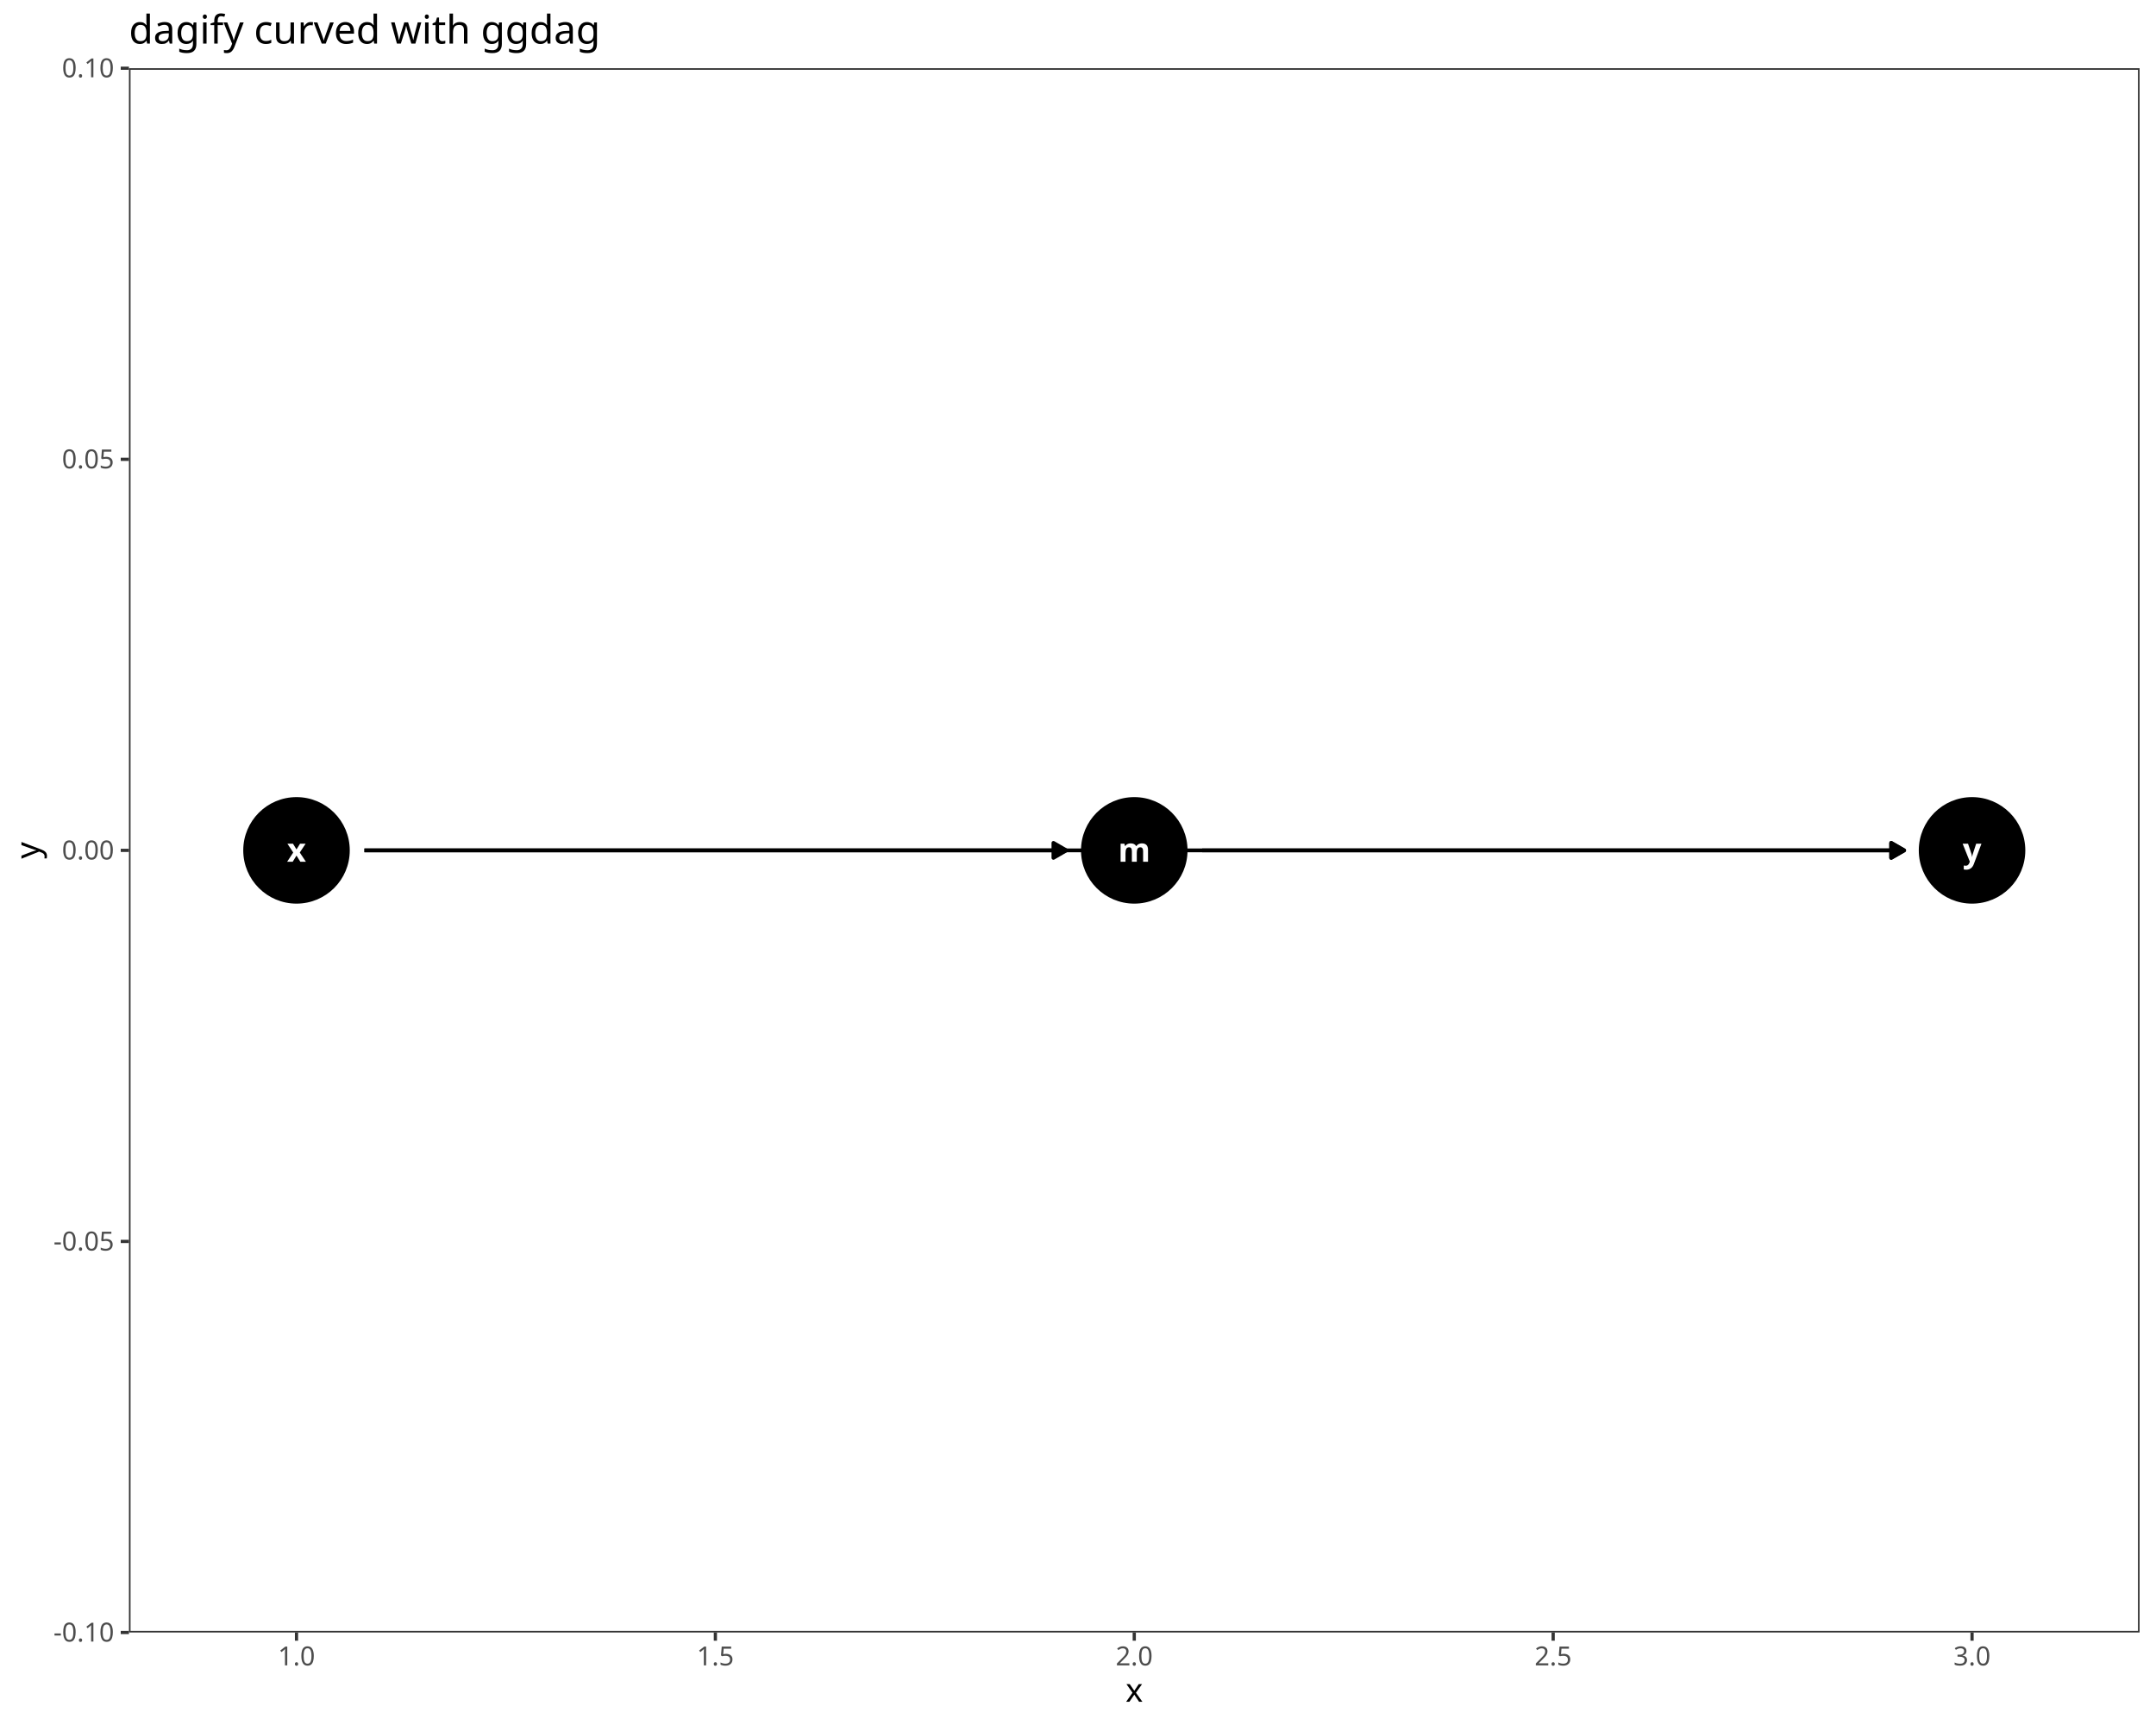
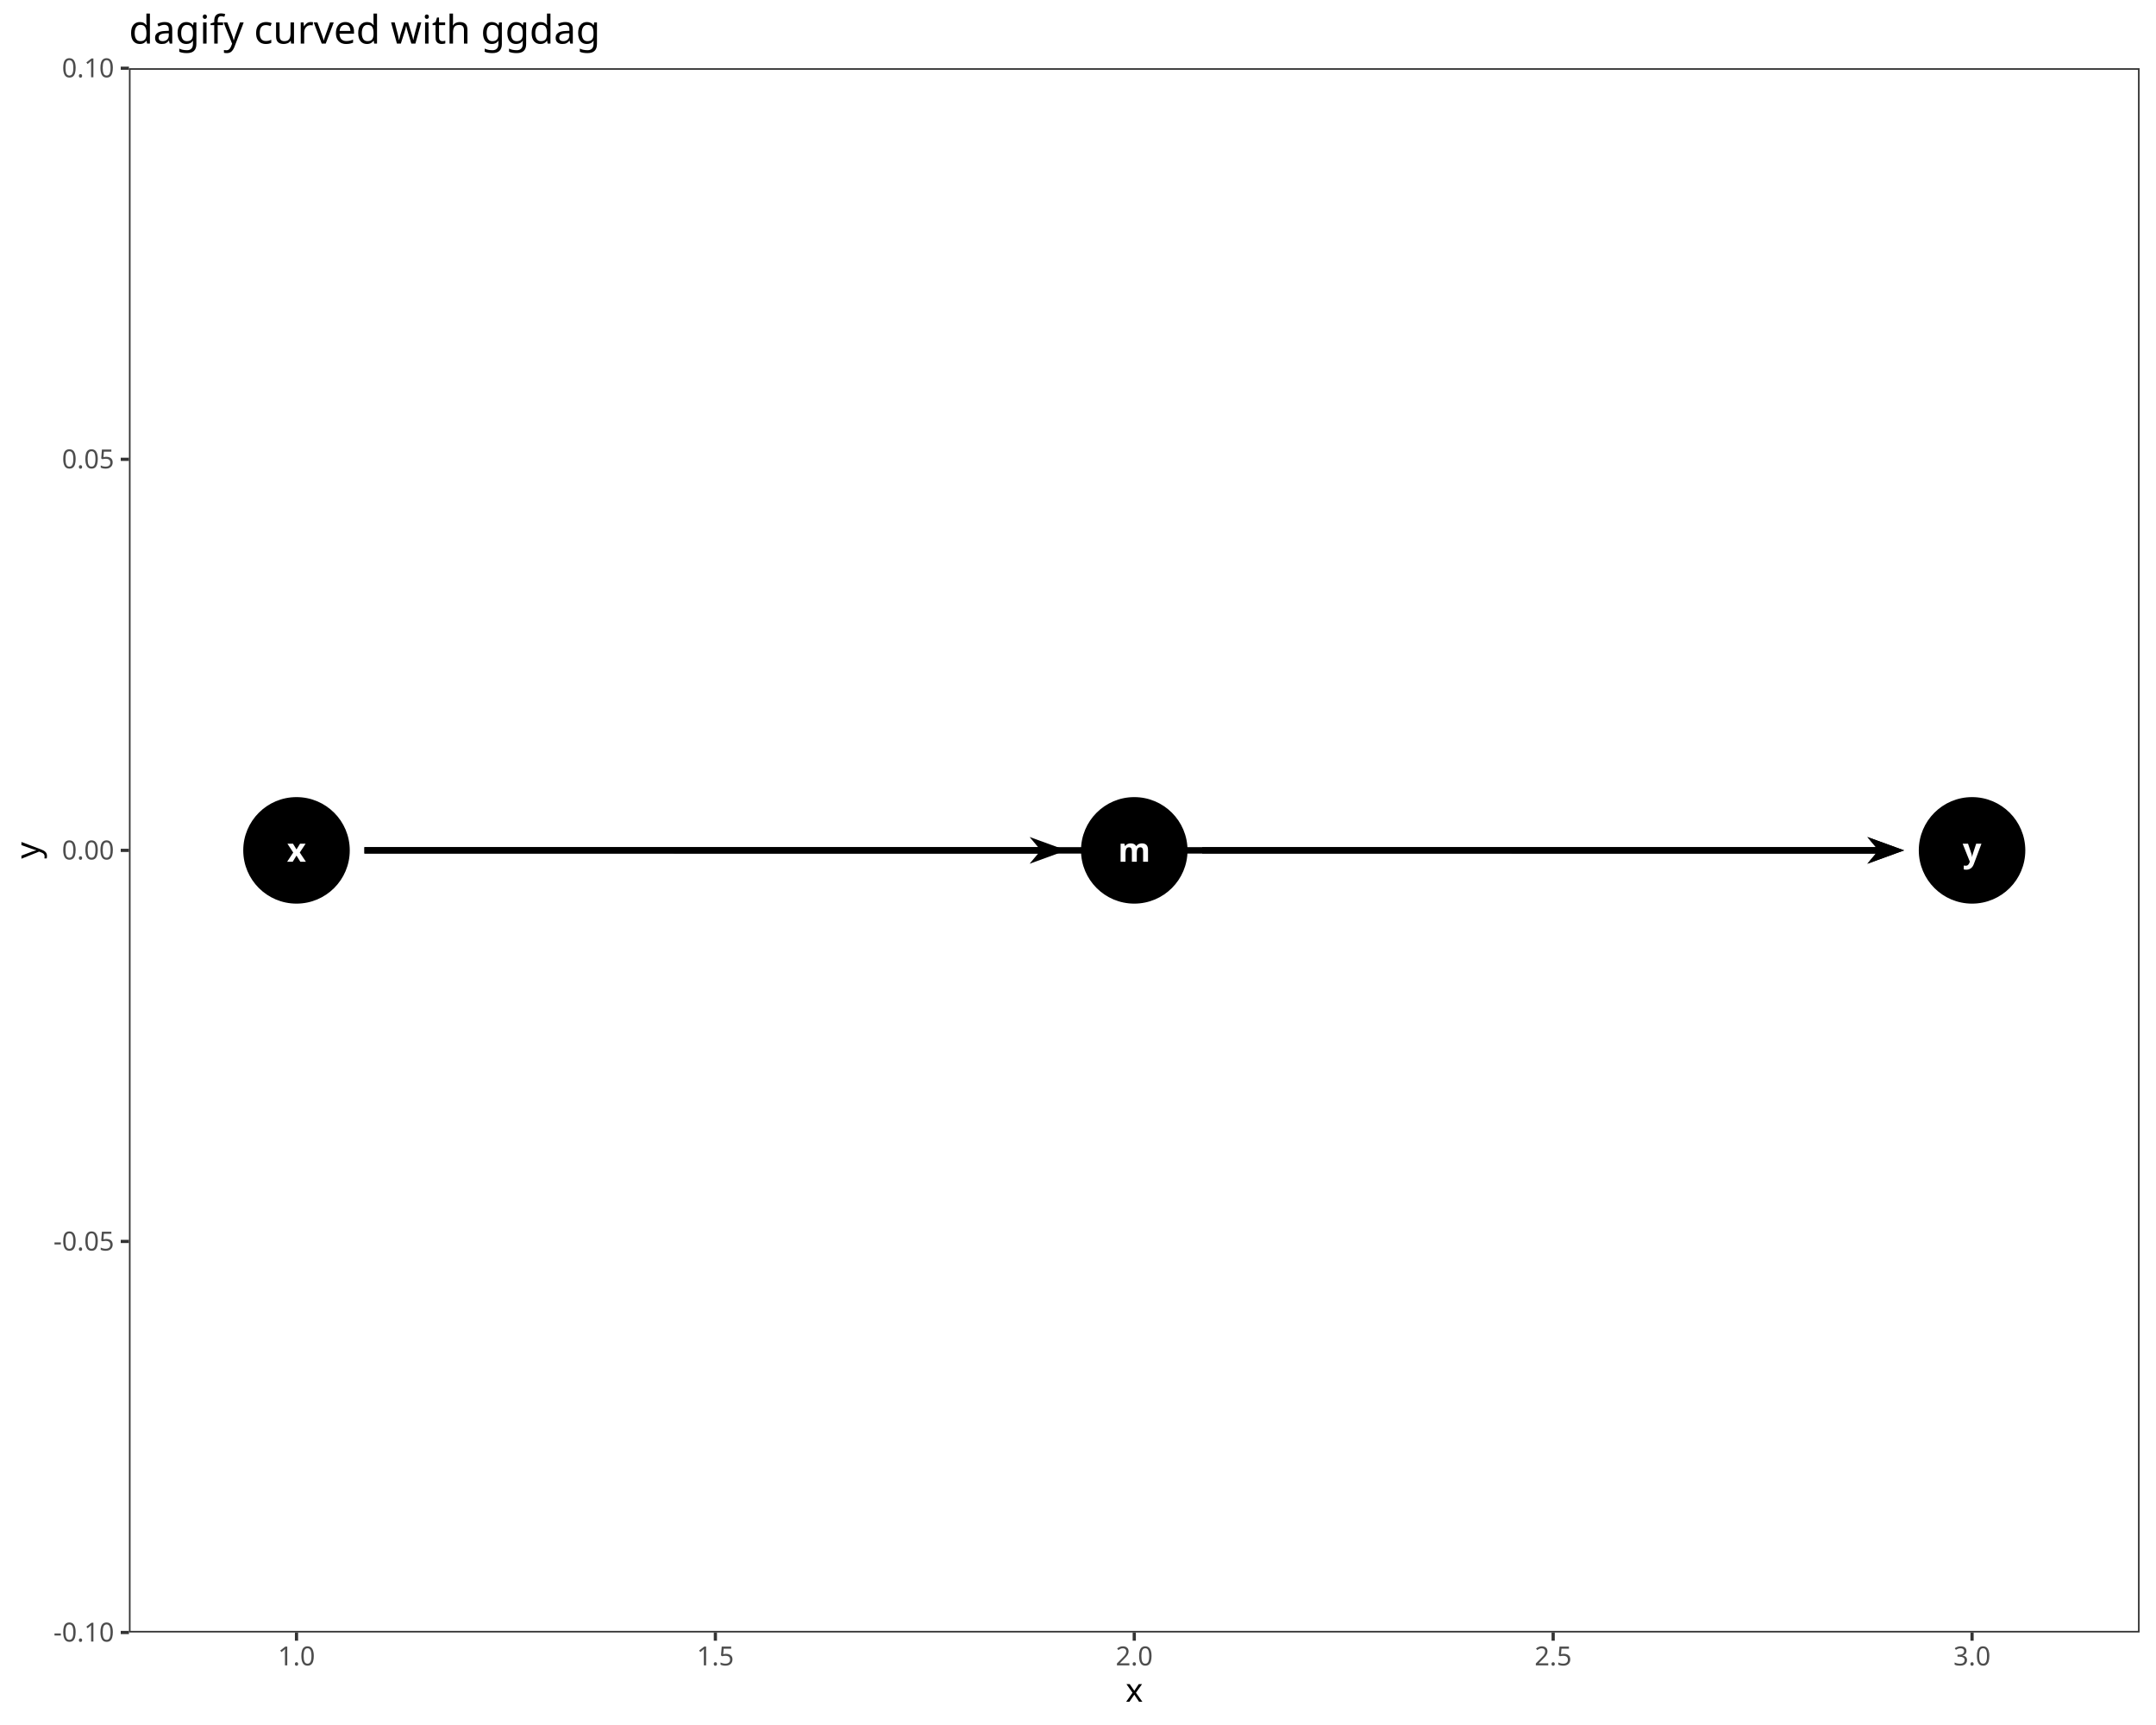
<svg xmlns="http://www.w3.org/2000/svg" class="svglite" data-engine-version="2.0" width="720.00pt" height="576.00pt" viewBox="0 0 720.00 576.00">
  <defs>
    <style type="text/css">
    .svglite line, .svglite polyline, .svglite polygon, .svglite path, .svglite rect, .svglite circle {
      fill: none;
      stroke: #000000;
      stroke-linecap: round;
      stroke-linejoin: round;
      stroke-miterlimit: 10.00;
    }
  </style>
  </defs>
  <rect width="100%" height="100%" style="stroke: none; fill: #FFFFFF;" />
  <defs>
    <clipPath id="cpMC4wMHw3MjAuMDB8MC4wMHw1NzYuMDA=">
      <rect x="0.00" y="0.00" width="720.00" height="576.00" />
    </clipPath>
  </defs>
  <g clip-path="url(#cpMC4wMHw3MjAuMDB8MC4wMHw1NzYuMDA=)">
    <rect x="0.00" y="0.00" width="720.00" height="576.00" style="stroke-width: 1.07; stroke: #FFFFFF; fill: #FFFFFF;" />
  </g>
  <defs>
    <clipPath id="cpNDMuMDZ8NzE0LjUyfDIyLjc4fDU0NS4xMQ==">
      <rect x="43.06" y="22.78" width="671.46" height="522.33" />
    </clipPath>
  </defs>
  <g clip-path="url(#cpNDMuMDZ8NzE0LjUyfDIyLjc4fDU0NS4xMQ==)">
    <rect x="43.06" y="22.78" width="671.46" height="522.33" style="stroke-width: 1.07; stroke: none; fill: #FFFFFF;" />
    <circle cx="378.79" cy="283.95" r="17.43" style="stroke-width: 0.71; fill: #000000;" />
    <circle cx="99.02" cy="283.95" r="17.43" style="stroke-width: 0.71; fill: #000000;" />
    <circle cx="658.57" cy="283.95" r="17.43" style="stroke-width: 0.71; fill: #000000;" />
-     <polyline points="401.47,283.95 404.23,283.95 407.05,283.95 409.88,283.95 412.70,283.95 415.53,283.95 418.36,283.95 421.18,283.95 424.01,283.95 426.83,283.95 429.66,283.95 432.49,283.95 435.31,283.95 438.14,283.95 440.96,283.95 443.79,283.95 446.62,283.95 449.44,283.95 452.27,283.95 455.09,283.95 457.92,283.95 460.75,283.95 463.57,283.95 466.40,283.95 469.22,283.95 472.05,283.95 474.88,283.95 477.70,283.95 480.53,283.95 483.35,283.95 486.18,283.95 489.01,283.95 491.83,283.95 494.66,283.95 497.48,283.95 500.31,283.95 503.14,283.95 505.96,283.95 508.79,283.95 511.61,283.95 514.44,283.95 517.27,283.95 520.09,283.95 522.92,283.95 525.74,283.95 528.57,283.95 531.40,283.95 534.22,283.95 537.05,283.95 539.87,283.95 542.70,283.95 545.53,283.95 548.35,283.95 551.18,283.95 554.00,283.95 556.83,283.95 559.66,283.95 562.48,283.95 565.31,283.95 568.13,283.95 570.96,283.95 573.79,283.95 576.61,283.95 579.44,283.95 582.26,283.95 585.09,283.95 587.92,283.95 590.74,283.95 593.57,283.95 596.39,283.95 599.22,283.95 602.05,283.95 604.87,283.95 607.70,283.95 610.52,283.95 613.35,283.95 616.18,283.95 619.00,283.95 621.83,283.95 624.65,283.95 627.48,283.95 630.31,283.95 633.13,283.95 635.89,283.95 " style="stroke-width: 1.28; stroke-linecap: butt;" />
-     <polygon points="631.57,286.44 635.89,283.95 631.57,281.46 " style="stroke-width: 1.28; stroke-linecap: butt; fill: #000000;" />
-     <polyline points="121.70,283.95 124.45,283.95 127.28,283.95 130.10,283.95 132.93,283.95 135.76,283.95 138.58,283.95 141.41,283.95 144.23,283.95 147.06,283.95 149.89,283.95 152.71,283.95 155.54,283.95 158.36,283.95 161.19,283.95 164.02,283.95 166.84,283.95 169.67,283.95 172.49,283.95 175.32,283.95 178.15,283.95 180.97,283.95 183.80,283.95 186.62,283.95 189.45,283.95 192.28,283.95 195.10,283.95 197.93,283.95 200.75,283.95 203.58,283.95 206.41,283.95 209.23,283.95 212.06,283.95 214.88,283.95 217.71,283.95 220.54,283.95 223.36,283.95 226.19,283.95 229.01,283.95 231.84,283.95 234.67,283.95 237.49,283.95 240.32,283.95 243.14,283.95 245.97,283.95 248.80,283.95 251.62,283.95 254.45,283.95 257.27,283.95 260.10,283.95 262.93,283.95 265.75,283.95 268.58,283.95 271.40,283.95 274.23,283.95 277.06,283.95 279.88,283.95 282.71,283.95 285.53,283.95 288.36,283.95 291.19,283.95 294.01,283.95 296.84,283.95 299.66,283.95 302.49,283.95 305.32,283.95 308.14,283.95 310.97,283.95 313.79,283.95 316.62,283.95 319.45,283.95 322.27,283.95 325.10,283.95 327.92,283.95 330.75,283.95 333.58,283.95 336.40,283.95 339.23,283.95 342.05,283.95 344.88,283.95 347.71,283.95 350.53,283.95 353.36,283.95 356.11,283.95 " style="stroke-width: 1.28; stroke-linecap: butt;" />
-     <polygon points="351.80,286.44 356.11,283.95 351.80,281.46 " style="stroke-width: 1.28; stroke-linecap: butt; fill: #000000;" />
-     <polyline points="121.70,283.95 127.28,283.95 132.93,283.95 138.58,283.95 144.23,283.95 149.89,283.95 155.54,283.95 161.19,283.95 166.84,283.95 172.49,283.95 178.15,283.95 183.80,283.95 189.45,283.95 195.10,283.95 200.75,283.95 206.41,283.95 212.06,283.95 217.71,283.95 223.36,283.95 229.01,283.95 234.67,283.95 240.32,283.95 245.97,283.95 251.62,283.95 257.27,283.95 262.93,283.95 268.58,283.95 274.23,283.95 279.88,283.95 285.53,283.95 291.19,283.95 296.84,283.95 302.49,283.95 308.14,283.95 313.79,283.95 319.45,283.95 325.10,283.95 330.75,283.95 336.40,283.95 342.05,283.95 347.71,283.95 353.36,283.95 359.01,283.95 364.66,283.95 370.31,283.95 375.97,283.95 381.62,283.95 387.27,283.95 392.92,283.95 398.57,283.95 404.23,283.95 409.88,283.95 415.53,283.95 421.18,283.95 426.83,283.95 432.49,283.95 438.14,283.95 443.79,283.95 449.44,283.95 455.09,283.95 460.75,283.95 466.40,283.95 472.05,283.95 477.70,283.95 483.35,283.95 489.01,283.95 494.66,283.95 500.31,283.95 505.96,283.95 511.61,283.95 517.27,283.95 522.92,283.95 528.57,283.95 534.22,283.95 539.87,283.95 545.53,283.95 551.18,283.95 556.83,283.95 562.48,283.95 568.13,283.95 573.79,283.95 579.44,283.95 585.09,283.95 590.74,283.95 596.39,283.95 602.05,283.95 607.70,283.95 613.35,283.95 619.00,283.95 624.65,283.95 630.31,283.95 635.89,283.95 " style="stroke-width: 1.28; stroke-linecap: butt;" />
-     <polygon points="631.57,286.44 635.89,283.95 631.57,281.46 " style="stroke-width: 1.28; stroke-linecap: butt; fill: #000000;" />
+     <path d="M 635.89 283.95 L 623.60 279.48 L 626.45 282.87 L 401.47 282.88 L 401.47 285.01 L 626.45 285.02 L 623.60 288.42 Z" style="fill-rule: evenodd; fill: #000000; stroke-width: 0.53; stroke: none; stroke-linecap: butt;" />
+     <path d="M 356.11 283.95 L 343.83 279.48 L 346.68 282.87 L 121.70 282.88 L 121.70 285.01 L 346.68 285.02 L 343.83 288.42 Z" style="fill-rule: evenodd; fill: #000000; stroke-width: 0.53; stroke: none; stroke-linecap: butt;" />
+     <path d="M 635.89 283.95 L 623.60 279.48 L 626.45 282.87 L 121.70 282.88 L 121.70 285.01 L 626.45 285.02 L 623.60 288.42 Z" style="fill-rule: evenodd; fill: #000000; stroke-width: 0.53; stroke: none; stroke-linecap: butt;" />
    <text x="378.79" y="287.75" text-anchor="middle" style="font-size: 11.04px; font-weight: bold; fill: #FFFFFF; font-family: sans;" textLength="9.20px" lengthAdjust="spacingAndGlyphs">m</text>
    <text x="99.02" y="287.75" text-anchor="middle" style="font-size: 11.04px; font-weight: bold; fill: #FFFFFF; font-family: sans;" textLength="5.52px" lengthAdjust="spacingAndGlyphs">x</text>
    <text x="658.57" y="287.75" text-anchor="middle" style="font-size: 11.04px; font-weight: bold; fill: #FFFFFF; font-family: sans;" textLength="5.52px" lengthAdjust="spacingAndGlyphs">y</text>
    <rect x="43.06" y="22.78" width="671.46" height="522.33" style="stroke-width: 1.07; stroke: #333333;" />
  </g>
  <g clip-path="url(#cpMC4wMHw3MjAuMDB8MC4wMHw1NzYuMDA=)">
    <text x="38.13" y="548.14" text-anchor="end" style="font-size: 8.80px; fill: #4D4D4D; font-family: sans;" textLength="20.06px" lengthAdjust="spacingAndGlyphs">-0.10</text>
    <text x="38.13" y="417.56" text-anchor="end" style="font-size: 8.80px; fill: #4D4D4D; font-family: sans;" textLength="20.06px" lengthAdjust="spacingAndGlyphs">-0.05</text>
    <text x="38.13" y="286.98" text-anchor="end" style="font-size: 8.80px; fill: #4D4D4D; font-family: sans;" textLength="17.13px" lengthAdjust="spacingAndGlyphs">0.00</text>
    <text x="38.13" y="156.39" text-anchor="end" style="font-size: 8.80px; fill: #4D4D4D; font-family: sans;" textLength="17.13px" lengthAdjust="spacingAndGlyphs">0.05</text>
    <text x="38.13" y="25.81" text-anchor="end" style="font-size: 8.80px; fill: #4D4D4D; font-family: sans;" textLength="17.13px" lengthAdjust="spacingAndGlyphs">0.10</text>
    <polyline points="40.32,545.11 43.06,545.11 " style="stroke-width: 1.07; stroke: #333333; stroke-linecap: butt;" />
    <polyline points="40.32,414.53 43.06,414.53 " style="stroke-width: 1.07; stroke: #333333; stroke-linecap: butt;" />
    <polyline points="40.32,283.95 43.06,283.95 " style="stroke-width: 1.07; stroke: #333333; stroke-linecap: butt;" />
    <polyline points="40.32,153.37 43.06,153.37 " style="stroke-width: 1.07; stroke: #333333; stroke-linecap: butt;" />
    <polyline points="40.32,22.78 43.06,22.78 " style="stroke-width: 1.07; stroke: #333333; stroke-linecap: butt;" />
    <polyline points="99.02,547.85 99.02,545.11 " style="stroke-width: 1.07; stroke: #333333; stroke-linecap: butt;" />
    <polyline points="238.90,547.85 238.90,545.11 " style="stroke-width: 1.07; stroke: #333333; stroke-linecap: butt;" />
    <polyline points="378.79,547.85 378.79,545.11 " style="stroke-width: 1.07; stroke: #333333; stroke-linecap: butt;" />
    <polyline points="518.68,547.85 518.68,545.11 " style="stroke-width: 1.07; stroke: #333333; stroke-linecap: butt;" />
    <polyline points="658.57,547.85 658.57,545.11 " style="stroke-width: 1.07; stroke: #333333; stroke-linecap: butt;" />
    <text x="99.02" y="556.10" text-anchor="middle" style="font-size: 8.80px; fill: #4D4D4D; font-family: sans;" textLength="12.23px" lengthAdjust="spacingAndGlyphs">1.0</text>
    <text x="238.90" y="556.10" text-anchor="middle" style="font-size: 8.80px; fill: #4D4D4D; font-family: sans;" textLength="12.23px" lengthAdjust="spacingAndGlyphs">1.5</text>
    <text x="378.79" y="556.10" text-anchor="middle" style="font-size: 8.80px; fill: #4D4D4D; font-family: sans;" textLength="12.23px" lengthAdjust="spacingAndGlyphs">2.0</text>
    <text x="518.68" y="556.10" text-anchor="middle" style="font-size: 8.80px; fill: #4D4D4D; font-family: sans;" textLength="12.23px" lengthAdjust="spacingAndGlyphs">2.5</text>
    <text x="658.57" y="556.10" text-anchor="middle" style="font-size: 8.80px; fill: #4D4D4D; font-family: sans;" textLength="12.23px" lengthAdjust="spacingAndGlyphs">3.0</text>
    <text x="378.79" y="568.24" text-anchor="middle" style="font-size: 11.00px; font-family: sans;" textLength="5.50px" lengthAdjust="spacingAndGlyphs">x</text>
    <text transform="translate(13.05,283.95) rotate(-90)" text-anchor="middle" style="font-size: 11.00px; font-family: sans;" textLength="5.50px" lengthAdjust="spacingAndGlyphs">y</text>
    <text x="43.06" y="14.56" style="font-size: 13.20px; font-family: sans;" textLength="146.04px" lengthAdjust="spacingAndGlyphs">dagify curved with ggdag</text>
  </g>
</svg>
